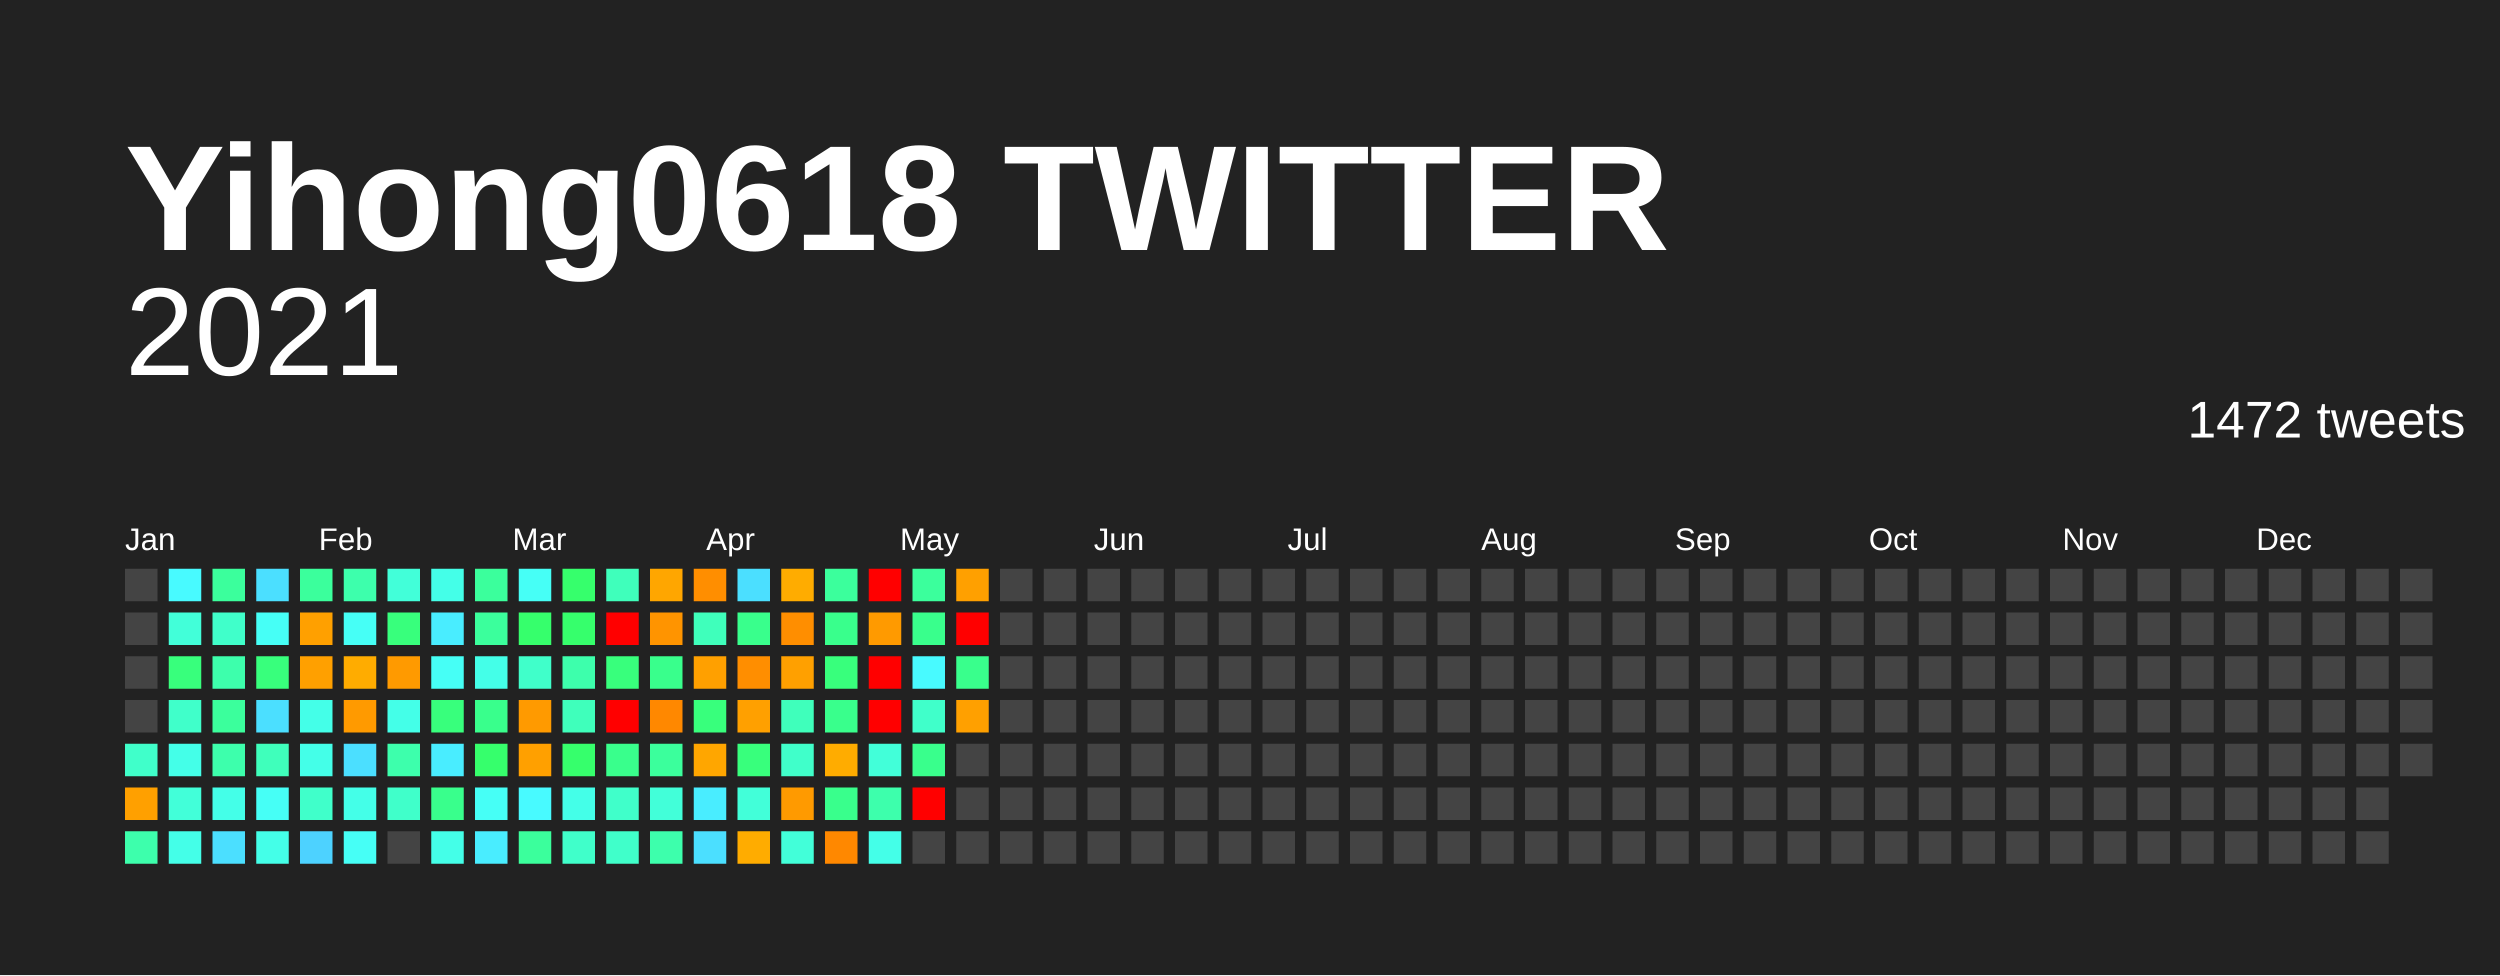
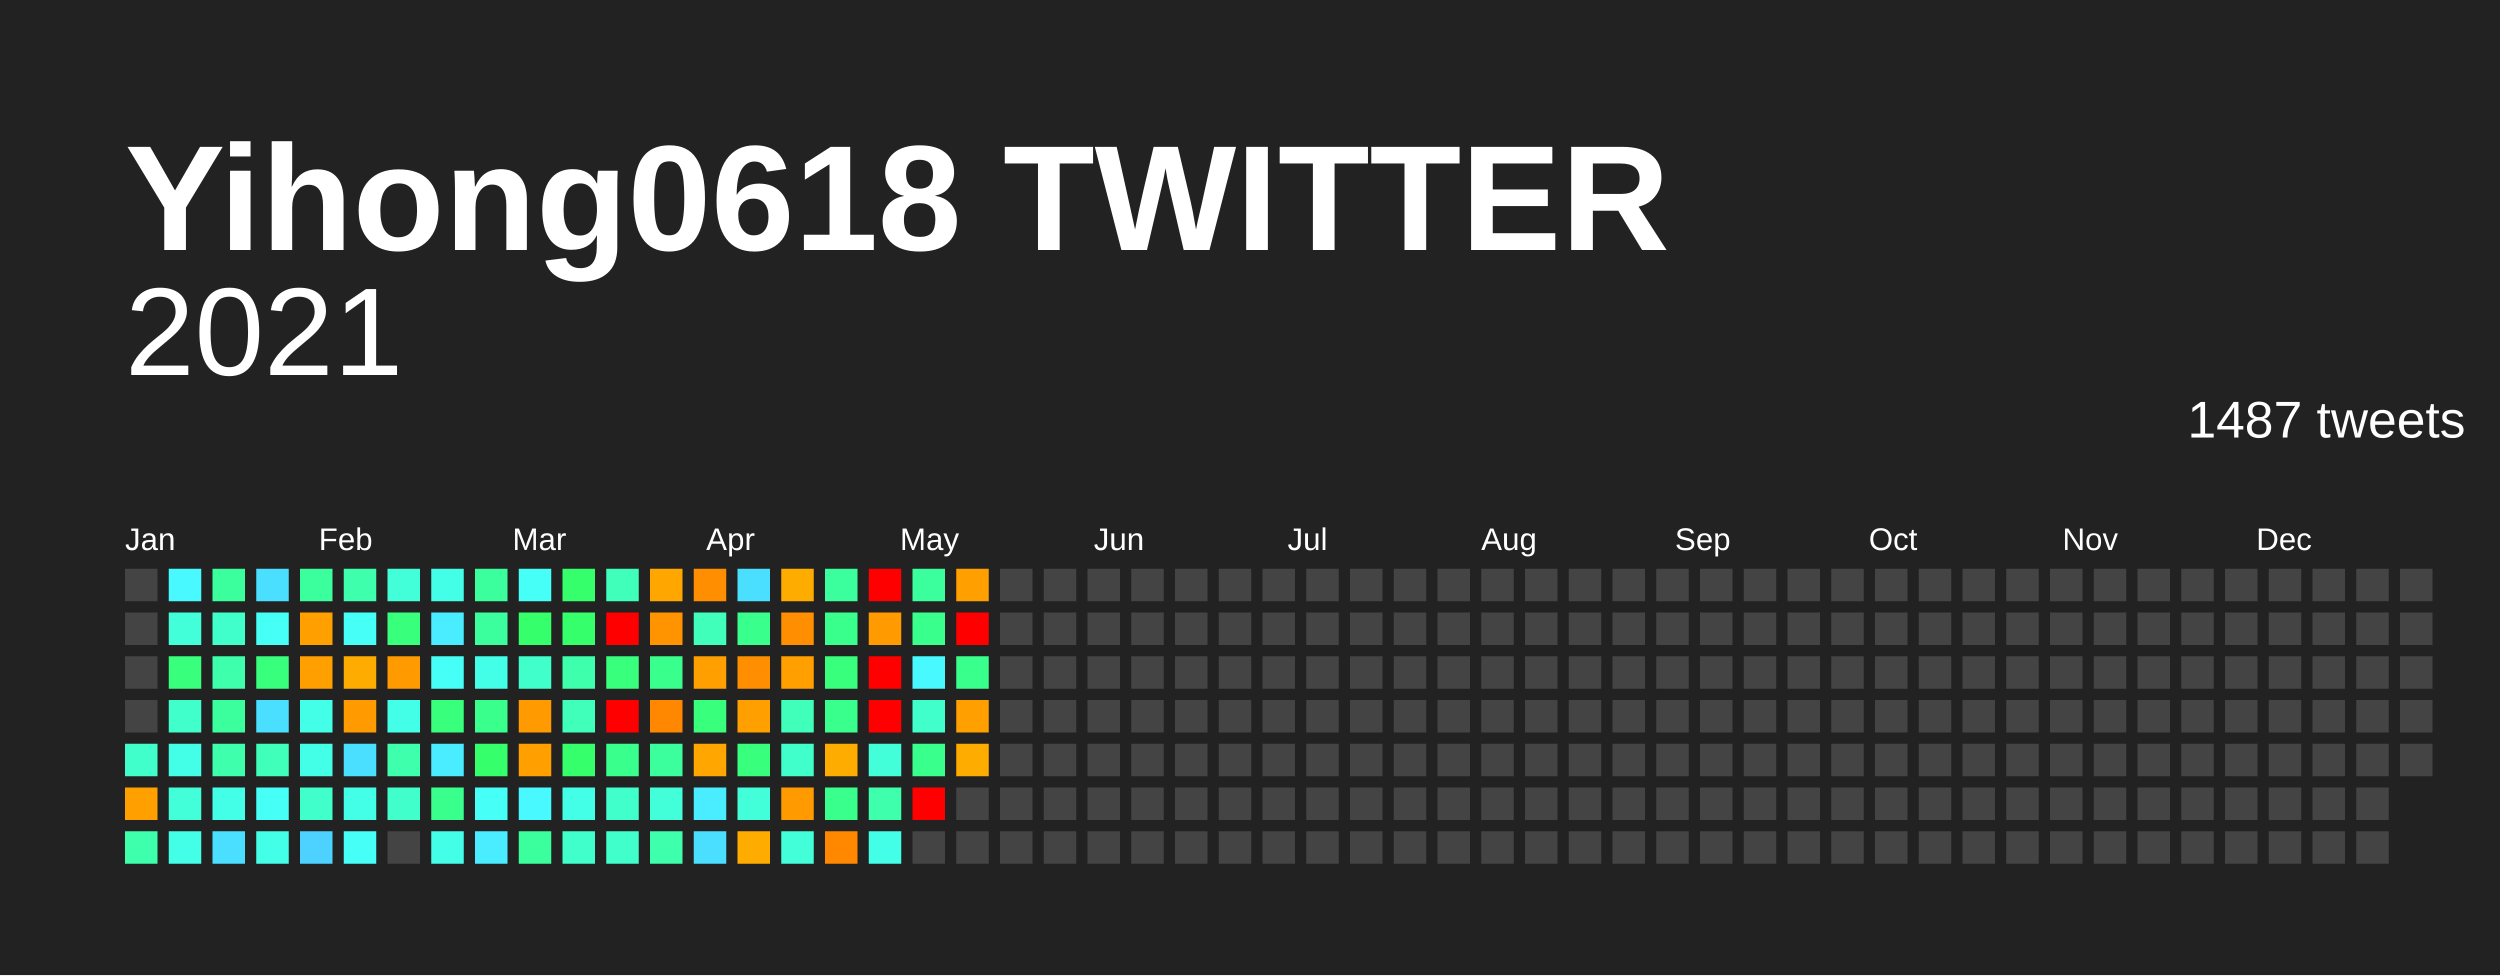
<svg xmlns="http://www.w3.org/2000/svg" baseProfile="full" height="78mm" version="1.1" viewBox="0,0,200,78" width="200mm">
  <defs />
  <rect fill="#222222" height="78" width="200" x="0" y="0" />
  <text fill="#FFFFFF" style="font-size:12px; font-family:Arial; font-weight:bold;" x="10" y="20">Yihong0618 TWITTER</text>
  <text alignment-baseline="hanging" fill="#FFFFFF" style="font-size:10.0px; font-family:Arial;" x="10" y="30">2021</text>
-   <text alignment-baseline="hanging" fill="#FFFFFF" style="font-size:4.125px; font-family:Arial;" x="175" y="35">1472 tweets</text>
+   <text alignment-baseline="hanging" fill="#FFFFFF" style="font-size:4.125px; font-family:Arial;" x="175" y="35">1487 tweets</text>
  <text fill="#FFFFFF" style="font-size:2.5px; font-family:Arial" x="10.0" y="44">Jan</text>
  <text fill="#FFFFFF" style="font-size:2.5px; font-family:Arial" x="25.5" y="44">Feb</text>
  <text fill="#FFFFFF" style="font-size:2.5px; font-family:Arial" x="41.0" y="44">Mar</text>
  <text fill="#FFFFFF" style="font-size:2.5px; font-family:Arial" x="56.5" y="44">Apr</text>
  <text fill="#FFFFFF" style="font-size:2.5px; font-family:Arial" x="72.0" y="44">May</text>
  <text fill="#FFFFFF" style="font-size:2.5px; font-family:Arial" x="87.5" y="44">Jun</text>
  <text fill="#FFFFFF" style="font-size:2.5px; font-family:Arial" x="103.0" y="44">Jul</text>
  <text fill="#FFFFFF" style="font-size:2.5px; font-family:Arial" x="118.5" y="44">Aug</text>
  <text fill="#FFFFFF" style="font-size:2.5px; font-family:Arial" x="134.0" y="44">Sep</text>
  <text fill="#FFFFFF" style="font-size:2.5px; font-family:Arial" x="149.5" y="44">Oct</text>
  <text fill="#FFFFFF" style="font-size:2.5px; font-family:Arial" x="165.0" y="44">Nov</text>
  <text fill="#FFFFFF" style="font-size:2.5px; font-family:Arial" x="180.5" y="44">Dec</text>
  <rect fill="#444444" height="2.6" width="2.6" x="10.0" y="45.5" />
  <rect fill="#444444" height="2.6" width="2.6" x="10.0" y="49.0" />
  <rect fill="#444444" height="2.6" width="2.6" x="10.0" y="52.5" />
  <rect fill="#444444" height="2.6" width="2.6" x="10.0" y="56.0" />
  <rect fill="#40ffca" height="2.6" width="2.6" x="10.0" y="59.5" />
  <rect fill="#ffa000" height="2.6" width="2.6" x="10.0" y="63.0" />
  <rect fill="#3dffac" height="2.6" width="2.6" x="10.0" y="66.5" />
  <rect fill="#48faff" height="2.6" width="2.6" x="13.5" y="45.5" />
  <rect fill="#42ffd9" height="2.6" width="2.6" x="13.5" y="49.0" />
  <rect fill="#38ff7c" height="2.6" width="2.6" x="13.5" y="52.5" />
  <rect fill="#40ffca" height="2.6" width="2.6" x="13.5" y="56.0" />
  <rect fill="#44ffe8" height="2.6" width="2.6" x="13.5" y="59.5" />
  <rect fill="#42ffd9" height="2.6" width="2.6" x="13.5" y="63.0" />
  <rect fill="#44ffe8" height="2.6" width="2.6" x="13.5" y="66.5" />
  <rect fill="#3bff9c" height="2.6" width="2.6" x="17.0" y="45.5" />
  <rect fill="#40ffca" height="2.6" width="2.6" x="17.0" y="49.0" />
  <rect fill="#3dffac" height="2.6" width="2.6" x="17.0" y="52.5" />
  <rect fill="#3bff9c" height="2.6" width="2.6" x="17.0" y="56.0" />
  <rect fill="#3dffac" height="2.6" width="2.6" x="17.0" y="59.5" />
  <rect fill="#44ffe8" height="2.6" width="2.6" x="17.0" y="63.0" />
  <rect fill="#4bdfff" height="2.6" width="2.6" x="17.0" y="66.5" />
  <rect fill="#4bdfff" height="2.6" width="2.6" x="20.5" y="45.5" />
  <rect fill="#46fff6" height="2.6" width="2.6" x="20.5" y="49.0" />
  <rect fill="#38ff7c" height="2.6" width="2.6" x="20.5" y="52.5" />
  <rect fill="#4bdfff" height="2.6" width="2.6" x="20.5" y="56.0" />
  <rect fill="#3fffbb" height="2.6" width="2.6" x="20.5" y="59.5" />
  <rect fill="#46fff6" height="2.6" width="2.6" x="20.5" y="63.0" />
  <rect fill="#44ffe8" height="2.6" width="2.6" x="20.5" y="66.5" />
  <rect fill="#3bff9c" height="2.6" width="2.6" x="24.0" y="45.5" />
  <rect fill="#ffa000" height="2.6" width="2.6" x="24.0" y="49.0" />
  <rect fill="#ffa000" height="2.6" width="2.6" x="24.0" y="52.5" />
  <rect fill="#44ffe8" height="2.6" width="2.6" x="24.0" y="56.0" />
  <rect fill="#44ffe8" height="2.6" width="2.6" x="24.0" y="59.5" />
  <rect fill="#40ffca" height="2.6" width="2.6" x="24.0" y="63.0" />
  <rect fill="#4dd2ff" height="2.6" width="2.6" x="24.0" y="66.5" />
  <rect fill="#3dffac" height="2.6" width="2.6" x="27.5" y="45.5" />
  <rect fill="#46fff6" height="2.6" width="2.6" x="27.5" y="49.0" />
  <rect fill="#ffac00" height="2.6" width="2.6" x="27.5" y="52.5" />
  <rect fill="#ff9a00" height="2.6" width="2.6" x="27.5" y="56.0" />
  <rect fill="#4bdfff" height="2.6" width="2.6" x="27.5" y="59.5" />
  <rect fill="#44ffe8" height="2.6" width="2.6" x="27.5" y="63.0" />
  <rect fill="#46fff6" height="2.6" width="2.6" x="27.5" y="66.5" />
  <rect fill="#42ffd9" height="2.6" width="2.6" x="31.0" y="45.5" />
  <rect fill="#38ff7c" height="2.6" width="2.6" x="31.0" y="49.0" />
  <rect fill="#ff9a00" height="2.6" width="2.6" x="31.0" y="52.5" />
  <rect fill="#44ffe8" height="2.6" width="2.6" x="31.0" y="56.0" />
  <rect fill="#3dffac" height="2.6" width="2.6" x="31.0" y="59.5" />
  <rect fill="#40ffca" height="2.6" width="2.6" x="31.0" y="63.0" />
  <rect fill="#444444" height="2.6" width="2.6" x="31.0" y="66.5" />
  <rect fill="#44ffe8" height="2.6" width="2.6" x="34.5" y="45.5" />
  <rect fill="#49edff" height="2.6" width="2.6" x="34.5" y="49.0" />
  <rect fill="#46fff6" height="2.6" width="2.6" x="34.5" y="52.5" />
  <rect fill="#38ff7c" height="2.6" width="2.6" x="34.5" y="56.0" />
  <rect fill="#49edff" height="2.6" width="2.6" x="34.5" y="59.5" />
  <rect fill="#39ff8c" height="2.6" width="2.6" x="34.5" y="63.0" />
  <rect fill="#44ffe8" height="2.6" width="2.6" x="34.5" y="66.5" />
  <rect fill="#3bff9c" height="2.6" width="2.6" x="38.0" y="45.5" />
  <rect fill="#3bff9c" height="2.6" width="2.6" x="38.0" y="49.0" />
  <rect fill="#44ffe8" height="2.6" width="2.6" x="38.0" y="52.5" />
  <rect fill="#39ff8c" height="2.6" width="2.6" x="38.0" y="56.0" />
  <rect fill="#36ff6c" height="2.6" width="2.6" x="38.0" y="59.5" />
  <rect fill="#46fff6" height="2.6" width="2.6" x="38.0" y="63.0" />
  <rect fill="#49edff" height="2.6" width="2.6" x="38.0" y="66.5" />
  <rect fill="#46fff6" height="2.6" width="2.6" x="41.5" y="45.5" />
  <rect fill="#36ff6c" height="2.6" width="2.6" x="41.5" y="49.0" />
  <rect fill="#40ffca" height="2.6" width="2.6" x="41.5" y="52.5" />
  <rect fill="#ff9a00" height="2.6" width="2.6" x="41.5" y="56.0" />
  <rect fill="#ffa000" height="2.6" width="2.6" x="41.5" y="59.5" />
  <rect fill="#48faff" height="2.6" width="2.6" x="41.5" y="63.0" />
  <rect fill="#3bff9c" height="2.6" width="2.6" x="41.5" y="66.5" />
  <rect fill="#36ff6c" height="2.6" width="2.6" x="45.0" y="45.5" />
  <rect fill="#36ff6c" height="2.6" width="2.6" x="45.0" y="49.0" />
  <rect fill="#3dffac" height="2.6" width="2.6" x="45.0" y="52.5" />
  <rect fill="#3fffbb" height="2.6" width="2.6" x="45.0" y="56.0" />
  <rect fill="#36ff6c" height="2.6" width="2.6" x="45.0" y="59.5" />
  <rect fill="#44ffe8" height="2.6" width="2.6" x="45.0" y="63.0" />
  <rect fill="#40ffca" height="2.6" width="2.6" x="45.0" y="66.5" />
  <rect fill="#3fffbb" height="2.6" width="2.6" x="48.5" y="45.5" />
  <rect fill="red" height="2.6" width="2.6" x="48.5" y="49.0" />
  <rect fill="#38ff7c" height="2.6" width="2.6" x="48.5" y="52.5" />
  <rect fill="red" height="2.6" width="2.6" x="48.5" y="56.0" />
  <rect fill="#39ff8c" height="2.6" width="2.6" x="48.5" y="59.5" />
  <rect fill="#40ffca" height="2.6" width="2.6" x="48.5" y="63.0" />
  <rect fill="#40ffca" height="2.6" width="2.6" x="48.5" y="66.5" />
  <rect fill="#ffa600" height="2.6" width="2.6" x="52.0" y="45.5" />
  <rect fill="#ff9400" height="2.6" width="2.6" x="52.0" y="49.0" />
  <rect fill="#39ff8c" height="2.6" width="2.6" x="52.0" y="52.5" />
  <rect fill="#ff8800" height="2.6" width="2.6" x="52.0" y="56.0" />
  <rect fill="#3bff9c" height="2.6" width="2.6" x="52.0" y="59.5" />
  <rect fill="#42ffd9" height="2.6" width="2.6" x="52.0" y="63.0" />
  <rect fill="#3dffac" height="2.6" width="2.6" x="52.0" y="66.5" />
  <rect fill="#ff8e00" height="2.6" width="2.6" x="55.5" y="45.5" />
  <rect fill="#3fffbb" height="2.6" width="2.6" x="55.5" y="49.0" />
  <rect fill="#ffa000" height="2.6" width="2.6" x="55.5" y="52.5" />
  <rect fill="#38ff7c" height="2.6" width="2.6" x="55.5" y="56.0" />
  <rect fill="#ffa600" height="2.6" width="2.6" x="55.5" y="59.5" />
  <rect fill="#49edff" height="2.6" width="2.6" x="55.5" y="63.0" />
  <rect fill="#4bdfff" height="2.6" width="2.6" x="55.5" y="66.5" />
  <rect fill="#4bdfff" height="2.6" width="2.6" x="59.0" y="45.5" />
  <rect fill="#39ff8c" height="2.6" width="2.6" x="59.0" y="49.0" />
  <rect fill="#ff8e00" height="2.6" width="2.6" x="59.0" y="52.5" />
  <rect fill="#ffa000" height="2.6" width="2.6" x="59.0" y="56.0" />
  <rect fill="#38ff7c" height="2.6" width="2.6" x="59.0" y="59.5" />
  <rect fill="#42ffd9" height="2.6" width="2.6" x="59.0" y="63.0" />
  <rect fill="#ffac00" height="2.6" width="2.6" x="59.0" y="66.5" />
  <rect fill="#ffac00" height="2.6" width="2.6" x="62.5" y="45.5" />
  <rect fill="#ff8e00" height="2.6" width="2.6" x="62.5" y="49.0" />
  <rect fill="#ffa000" height="2.6" width="2.6" x="62.5" y="52.5" />
  <rect fill="#3fffbb" height="2.6" width="2.6" x="62.5" y="56.0" />
  <rect fill="#40ffca" height="2.6" width="2.6" x="62.5" y="59.5" />
  <rect fill="#ff9a00" height="2.6" width="2.6" x="62.5" y="63.0" />
  <rect fill="#42ffd9" height="2.6" width="2.6" x="62.5" y="66.5" />
  <rect fill="#3bff9c" height="2.6" width="2.6" x="66.0" y="45.5" />
  <rect fill="#39ff8c" height="2.6" width="2.6" x="66.0" y="49.0" />
  <rect fill="#38ff7c" height="2.6" width="2.6" x="66.0" y="52.5" />
  <rect fill="#39ff8c" height="2.6" width="2.6" x="66.0" y="56.0" />
  <rect fill="#ffac00" height="2.6" width="2.6" x="66.0" y="59.5" />
  <rect fill="#39ff8c" height="2.6" width="2.6" x="66.0" y="63.0" />
  <rect fill="#ff8800" height="2.6" width="2.6" x="66.0" y="66.5" />
  <rect fill="red" height="2.6" width="2.6" x="69.5" y="45.5" />
  <rect fill="#ff9a00" height="2.6" width="2.6" x="69.5" y="49.0" />
  <rect fill="red" height="2.6" width="2.6" x="69.5" y="52.5" />
  <rect fill="red" height="2.6" width="2.6" x="69.5" y="56.0" />
  <rect fill="#42ffd9" height="2.6" width="2.6" x="69.5" y="59.5" />
  <rect fill="#3dffac" height="2.6" width="2.6" x="69.5" y="63.0" />
  <rect fill="#44ffe8" height="2.6" width="2.6" x="69.5" y="66.5" />
  <rect fill="#3bff9c" height="2.6" width="2.6" x="73.0" y="45.5" />
  <rect fill="#39ff8c" height="2.6" width="2.6" x="73.0" y="49.0" />
  <rect fill="#48faff" height="2.6" width="2.6" x="73.0" y="52.5" />
  <rect fill="#40ffca" height="2.6" width="2.6" x="73.0" y="56.0" />
  <rect fill="#39ff8c" height="2.6" width="2.6" x="73.0" y="59.5" />
  <rect fill="red" height="2.6" width="2.6" x="73.0" y="63.0" />
  <rect fill="#444444" height="2.6" width="2.6" x="73.0" y="66.5" />
  <rect fill="#ffa000" height="2.6" width="2.6" x="76.5" y="45.5" />
  <rect fill="red" height="2.6" width="2.6" x="76.5" y="49.0" />
  <rect fill="#39ff8c" height="2.6" width="2.6" x="76.5" y="52.5" />
  <rect fill="#ffa000" height="2.6" width="2.6" x="76.5" y="56.0" />
-   <rect fill="#444444" height="2.6" width="2.6" x="76.5" y="59.5" />
+   <rect fill="#ffac00" height="2.6" width="2.6" x="76.5" y="59.5" />
  <rect fill="#444444" height="2.6" width="2.6" x="76.5" y="63.0" />
  <rect fill="#444444" height="2.6" width="2.6" x="76.5" y="66.5" />
  <rect fill="#444444" height="2.6" width="2.6" x="80.0" y="45.5" />
  <rect fill="#444444" height="2.6" width="2.6" x="80.0" y="49.0" />
  <rect fill="#444444" height="2.6" width="2.6" x="80.0" y="52.5" />
  <rect fill="#444444" height="2.6" width="2.6" x="80.0" y="56.0" />
  <rect fill="#444444" height="2.6" width="2.6" x="80.0" y="59.5" />
  <rect fill="#444444" height="2.6" width="2.6" x="80.0" y="63.0" />
  <rect fill="#444444" height="2.6" width="2.6" x="80.0" y="66.5" />
  <rect fill="#444444" height="2.6" width="2.6" x="83.5" y="45.5" />
  <rect fill="#444444" height="2.6" width="2.6" x="83.5" y="49.0" />
  <rect fill="#444444" height="2.6" width="2.6" x="83.5" y="52.5" />
  <rect fill="#444444" height="2.6" width="2.6" x="83.5" y="56.0" />
  <rect fill="#444444" height="2.6" width="2.6" x="83.5" y="59.5" />
  <rect fill="#444444" height="2.6" width="2.6" x="83.5" y="63.0" />
  <rect fill="#444444" height="2.6" width="2.6" x="83.5" y="66.5" />
  <rect fill="#444444" height="2.6" width="2.6" x="87.0" y="45.5" />
  <rect fill="#444444" height="2.6" width="2.6" x="87.0" y="49.0" />
  <rect fill="#444444" height="2.6" width="2.6" x="87.0" y="52.5" />
  <rect fill="#444444" height="2.6" width="2.6" x="87.0" y="56.0" />
  <rect fill="#444444" height="2.6" width="2.6" x="87.0" y="59.5" />
  <rect fill="#444444" height="2.6" width="2.6" x="87.0" y="63.0" />
  <rect fill="#444444" height="2.6" width="2.6" x="87.0" y="66.5" />
  <rect fill="#444444" height="2.6" width="2.6" x="90.5" y="45.5" />
  <rect fill="#444444" height="2.6" width="2.6" x="90.5" y="49.0" />
  <rect fill="#444444" height="2.6" width="2.6" x="90.5" y="52.5" />
  <rect fill="#444444" height="2.6" width="2.6" x="90.5" y="56.0" />
  <rect fill="#444444" height="2.6" width="2.6" x="90.5" y="59.5" />
  <rect fill="#444444" height="2.6" width="2.6" x="90.5" y="63.0" />
  <rect fill="#444444" height="2.6" width="2.6" x="90.5" y="66.5" />
  <rect fill="#444444" height="2.6" width="2.6" x="94.0" y="45.5" />
  <rect fill="#444444" height="2.6" width="2.6" x="94.0" y="49.0" />
  <rect fill="#444444" height="2.6" width="2.6" x="94.0" y="52.5" />
  <rect fill="#444444" height="2.6" width="2.6" x="94.0" y="56.0" />
  <rect fill="#444444" height="2.6" width="2.6" x="94.0" y="59.5" />
  <rect fill="#444444" height="2.6" width="2.6" x="94.0" y="63.0" />
  <rect fill="#444444" height="2.6" width="2.6" x="94.0" y="66.5" />
  <rect fill="#444444" height="2.6" width="2.6" x="97.5" y="45.5" />
  <rect fill="#444444" height="2.6" width="2.6" x="97.5" y="49.0" />
  <rect fill="#444444" height="2.6" width="2.6" x="97.5" y="52.5" />
  <rect fill="#444444" height="2.6" width="2.6" x="97.5" y="56.0" />
  <rect fill="#444444" height="2.6" width="2.6" x="97.5" y="59.5" />
  <rect fill="#444444" height="2.6" width="2.6" x="97.5" y="63.0" />
  <rect fill="#444444" height="2.6" width="2.6" x="97.5" y="66.5" />
  <rect fill="#444444" height="2.6" width="2.6" x="101.0" y="45.5" />
  <rect fill="#444444" height="2.6" width="2.6" x="101.0" y="49.0" />
  <rect fill="#444444" height="2.6" width="2.6" x="101.0" y="52.5" />
  <rect fill="#444444" height="2.6" width="2.6" x="101.0" y="56.0" />
  <rect fill="#444444" height="2.6" width="2.6" x="101.0" y="59.5" />
  <rect fill="#444444" height="2.6" width="2.6" x="101.0" y="63.0" />
  <rect fill="#444444" height="2.6" width="2.6" x="101.0" y="66.5" />
  <rect fill="#444444" height="2.6" width="2.6" x="104.5" y="45.5" />
  <rect fill="#444444" height="2.6" width="2.6" x="104.5" y="49.0" />
  <rect fill="#444444" height="2.6" width="2.6" x="104.5" y="52.5" />
  <rect fill="#444444" height="2.6" width="2.6" x="104.5" y="56.0" />
  <rect fill="#444444" height="2.6" width="2.6" x="104.5" y="59.5" />
  <rect fill="#444444" height="2.6" width="2.6" x="104.5" y="63.0" />
  <rect fill="#444444" height="2.6" width="2.6" x="104.5" y="66.5" />
  <rect fill="#444444" height="2.6" width="2.6" x="108.0" y="45.5" />
  <rect fill="#444444" height="2.6" width="2.6" x="108.0" y="49.0" />
  <rect fill="#444444" height="2.6" width="2.6" x="108.0" y="52.5" />
  <rect fill="#444444" height="2.6" width="2.6" x="108.0" y="56.0" />
  <rect fill="#444444" height="2.6" width="2.6" x="108.0" y="59.5" />
  <rect fill="#444444" height="2.6" width="2.6" x="108.0" y="63.0" />
  <rect fill="#444444" height="2.6" width="2.6" x="108.0" y="66.5" />
  <rect fill="#444444" height="2.6" width="2.6" x="111.5" y="45.5" />
  <rect fill="#444444" height="2.6" width="2.6" x="111.5" y="49.0" />
  <rect fill="#444444" height="2.6" width="2.6" x="111.5" y="52.5" />
  <rect fill="#444444" height="2.6" width="2.6" x="111.5" y="56.0" />
  <rect fill="#444444" height="2.6" width="2.6" x="111.5" y="59.5" />
  <rect fill="#444444" height="2.6" width="2.6" x="111.5" y="63.0" />
  <rect fill="#444444" height="2.6" width="2.6" x="111.5" y="66.5" />
  <rect fill="#444444" height="2.6" width="2.6" x="115.0" y="45.5" />
  <rect fill="#444444" height="2.6" width="2.6" x="115.0" y="49.0" />
  <rect fill="#444444" height="2.6" width="2.6" x="115.0" y="52.5" />
  <rect fill="#444444" height="2.6" width="2.6" x="115.0" y="56.0" />
  <rect fill="#444444" height="2.6" width="2.6" x="115.0" y="59.5" />
  <rect fill="#444444" height="2.6" width="2.6" x="115.0" y="63.0" />
  <rect fill="#444444" height="2.6" width="2.6" x="115.0" y="66.5" />
  <rect fill="#444444" height="2.6" width="2.6" x="118.5" y="45.5" />
  <rect fill="#444444" height="2.6" width="2.6" x="118.5" y="49.0" />
  <rect fill="#444444" height="2.6" width="2.6" x="118.5" y="52.5" />
  <rect fill="#444444" height="2.6" width="2.6" x="118.5" y="56.0" />
  <rect fill="#444444" height="2.6" width="2.6" x="118.5" y="59.5" />
  <rect fill="#444444" height="2.6" width="2.6" x="118.5" y="63.0" />
  <rect fill="#444444" height="2.6" width="2.6" x="118.5" y="66.5" />
  <rect fill="#444444" height="2.6" width="2.6" x="122.0" y="45.5" />
  <rect fill="#444444" height="2.6" width="2.6" x="122.0" y="49.0" />
  <rect fill="#444444" height="2.6" width="2.6" x="122.0" y="52.5" />
  <rect fill="#444444" height="2.6" width="2.6" x="122.0" y="56.0" />
  <rect fill="#444444" height="2.6" width="2.6" x="122.0" y="59.5" />
  <rect fill="#444444" height="2.6" width="2.6" x="122.0" y="63.0" />
  <rect fill="#444444" height="2.6" width="2.6" x="122.0" y="66.5" />
  <rect fill="#444444" height="2.6" width="2.6" x="125.5" y="45.5" />
  <rect fill="#444444" height="2.6" width="2.6" x="125.5" y="49.0" />
  <rect fill="#444444" height="2.6" width="2.6" x="125.5" y="52.5" />
  <rect fill="#444444" height="2.6" width="2.6" x="125.5" y="56.0" />
  <rect fill="#444444" height="2.6" width="2.6" x="125.5" y="59.5" />
  <rect fill="#444444" height="2.6" width="2.6" x="125.5" y="63.0" />
  <rect fill="#444444" height="2.6" width="2.6" x="125.5" y="66.5" />
  <rect fill="#444444" height="2.6" width="2.6" x="129.0" y="45.5" />
  <rect fill="#444444" height="2.6" width="2.6" x="129.0" y="49.0" />
  <rect fill="#444444" height="2.6" width="2.6" x="129.0" y="52.5" />
  <rect fill="#444444" height="2.6" width="2.6" x="129.0" y="56.0" />
  <rect fill="#444444" height="2.6" width="2.6" x="129.0" y="59.5" />
  <rect fill="#444444" height="2.6" width="2.6" x="129.0" y="63.0" />
  <rect fill="#444444" height="2.6" width="2.6" x="129.0" y="66.5" />
  <rect fill="#444444" height="2.6" width="2.6" x="132.5" y="45.5" />
  <rect fill="#444444" height="2.6" width="2.6" x="132.5" y="49.0" />
  <rect fill="#444444" height="2.6" width="2.6" x="132.5" y="52.5" />
  <rect fill="#444444" height="2.6" width="2.6" x="132.5" y="56.0" />
  <rect fill="#444444" height="2.6" width="2.6" x="132.5" y="59.5" />
  <rect fill="#444444" height="2.6" width="2.6" x="132.5" y="63.0" />
  <rect fill="#444444" height="2.6" width="2.6" x="132.5" y="66.5" />
  <rect fill="#444444" height="2.6" width="2.6" x="136.0" y="45.5" />
  <rect fill="#444444" height="2.6" width="2.6" x="136.0" y="49.0" />
  <rect fill="#444444" height="2.6" width="2.6" x="136.0" y="52.5" />
  <rect fill="#444444" height="2.6" width="2.6" x="136.0" y="56.0" />
  <rect fill="#444444" height="2.6" width="2.6" x="136.0" y="59.5" />
  <rect fill="#444444" height="2.6" width="2.6" x="136.0" y="63.0" />
  <rect fill="#444444" height="2.6" width="2.6" x="136.0" y="66.5" />
  <rect fill="#444444" height="2.6" width="2.6" x="139.5" y="45.5" />
  <rect fill="#444444" height="2.6" width="2.6" x="139.5" y="49.0" />
  <rect fill="#444444" height="2.6" width="2.6" x="139.5" y="52.5" />
  <rect fill="#444444" height="2.6" width="2.6" x="139.5" y="56.0" />
  <rect fill="#444444" height="2.6" width="2.6" x="139.5" y="59.5" />
  <rect fill="#444444" height="2.6" width="2.6" x="139.5" y="63.0" />
  <rect fill="#444444" height="2.6" width="2.6" x="139.5" y="66.5" />
  <rect fill="#444444" height="2.6" width="2.6" x="143.0" y="45.5" />
  <rect fill="#444444" height="2.6" width="2.6" x="143.0" y="49.0" />
  <rect fill="#444444" height="2.6" width="2.6" x="143.0" y="52.5" />
  <rect fill="#444444" height="2.6" width="2.6" x="143.0" y="56.0" />
  <rect fill="#444444" height="2.6" width="2.6" x="143.0" y="59.5" />
  <rect fill="#444444" height="2.6" width="2.6" x="143.0" y="63.0" />
  <rect fill="#444444" height="2.6" width="2.6" x="143.0" y="66.5" />
  <rect fill="#444444" height="2.6" width="2.6" x="146.5" y="45.5" />
  <rect fill="#444444" height="2.6" width="2.6" x="146.5" y="49.0" />
  <rect fill="#444444" height="2.6" width="2.6" x="146.5" y="52.5" />
  <rect fill="#444444" height="2.6" width="2.6" x="146.5" y="56.0" />
  <rect fill="#444444" height="2.6" width="2.6" x="146.5" y="59.5" />
  <rect fill="#444444" height="2.6" width="2.6" x="146.5" y="63.0" />
  <rect fill="#444444" height="2.6" width="2.6" x="146.5" y="66.5" />
  <rect fill="#444444" height="2.6" width="2.6" x="150.0" y="45.5" />
  <rect fill="#444444" height="2.6" width="2.6" x="150.0" y="49.0" />
  <rect fill="#444444" height="2.6" width="2.6" x="150.0" y="52.5" />
  <rect fill="#444444" height="2.6" width="2.6" x="150.0" y="56.0" />
  <rect fill="#444444" height="2.6" width="2.6" x="150.0" y="59.5" />
  <rect fill="#444444" height="2.6" width="2.6" x="150.0" y="63.0" />
  <rect fill="#444444" height="2.6" width="2.6" x="150.0" y="66.5" />
  <rect fill="#444444" height="2.6" width="2.6" x="153.5" y="45.5" />
  <rect fill="#444444" height="2.6" width="2.6" x="153.5" y="49.0" />
  <rect fill="#444444" height="2.6" width="2.6" x="153.5" y="52.5" />
  <rect fill="#444444" height="2.6" width="2.6" x="153.5" y="56.0" />
  <rect fill="#444444" height="2.6" width="2.6" x="153.5" y="59.5" />
  <rect fill="#444444" height="2.6" width="2.6" x="153.5" y="63.0" />
  <rect fill="#444444" height="2.6" width="2.6" x="153.5" y="66.5" />
  <rect fill="#444444" height="2.6" width="2.6" x="157.0" y="45.5" />
  <rect fill="#444444" height="2.6" width="2.6" x="157.0" y="49.0" />
  <rect fill="#444444" height="2.6" width="2.6" x="157.0" y="52.5" />
  <rect fill="#444444" height="2.6" width="2.6" x="157.0" y="56.0" />
  <rect fill="#444444" height="2.6" width="2.6" x="157.0" y="59.5" />
  <rect fill="#444444" height="2.6" width="2.6" x="157.0" y="63.0" />
  <rect fill="#444444" height="2.6" width="2.6" x="157.0" y="66.5" />
  <rect fill="#444444" height="2.6" width="2.6" x="160.5" y="45.5" />
  <rect fill="#444444" height="2.6" width="2.6" x="160.5" y="49.0" />
  <rect fill="#444444" height="2.6" width="2.6" x="160.5" y="52.5" />
  <rect fill="#444444" height="2.6" width="2.6" x="160.5" y="56.0" />
  <rect fill="#444444" height="2.6" width="2.6" x="160.5" y="59.5" />
  <rect fill="#444444" height="2.6" width="2.6" x="160.5" y="63.0" />
  <rect fill="#444444" height="2.6" width="2.6" x="160.5" y="66.5" />
  <rect fill="#444444" height="2.6" width="2.6" x="164.0" y="45.5" />
  <rect fill="#444444" height="2.6" width="2.6" x="164.0" y="49.0" />
  <rect fill="#444444" height="2.6" width="2.6" x="164.0" y="52.5" />
  <rect fill="#444444" height="2.6" width="2.6" x="164.0" y="56.0" />
  <rect fill="#444444" height="2.6" width="2.6" x="164.0" y="59.5" />
  <rect fill="#444444" height="2.6" width="2.6" x="164.0" y="63.0" />
  <rect fill="#444444" height="2.6" width="2.6" x="164.0" y="66.5" />
  <rect fill="#444444" height="2.6" width="2.6" x="167.5" y="45.5" />
  <rect fill="#444444" height="2.6" width="2.6" x="167.5" y="49.0" />
  <rect fill="#444444" height="2.6" width="2.6" x="167.5" y="52.5" />
  <rect fill="#444444" height="2.6" width="2.6" x="167.5" y="56.0" />
  <rect fill="#444444" height="2.6" width="2.6" x="167.5" y="59.5" />
  <rect fill="#444444" height="2.6" width="2.6" x="167.5" y="63.0" />
  <rect fill="#444444" height="2.6" width="2.6" x="167.5" y="66.5" />
  <rect fill="#444444" height="2.6" width="2.6" x="171.0" y="45.5" />
  <rect fill="#444444" height="2.6" width="2.6" x="171.0" y="49.0" />
  <rect fill="#444444" height="2.6" width="2.6" x="171.0" y="52.5" />
  <rect fill="#444444" height="2.6" width="2.6" x="171.0" y="56.0" />
  <rect fill="#444444" height="2.6" width="2.6" x="171.0" y="59.5" />
  <rect fill="#444444" height="2.6" width="2.6" x="171.0" y="63.0" />
  <rect fill="#444444" height="2.6" width="2.6" x="171.0" y="66.5" />
  <rect fill="#444444" height="2.6" width="2.6" x="174.5" y="45.5" />
  <rect fill="#444444" height="2.6" width="2.6" x="174.5" y="49.0" />
  <rect fill="#444444" height="2.6" width="2.6" x="174.5" y="52.5" />
  <rect fill="#444444" height="2.6" width="2.6" x="174.5" y="56.0" />
  <rect fill="#444444" height="2.6" width="2.6" x="174.5" y="59.5" />
  <rect fill="#444444" height="2.6" width="2.6" x="174.5" y="63.0" />
  <rect fill="#444444" height="2.6" width="2.6" x="174.5" y="66.5" />
  <rect fill="#444444" height="2.6" width="2.6" x="178.0" y="45.5" />
  <rect fill="#444444" height="2.6" width="2.6" x="178.0" y="49.0" />
  <rect fill="#444444" height="2.6" width="2.6" x="178.0" y="52.5" />
  <rect fill="#444444" height="2.6" width="2.6" x="178.0" y="56.0" />
  <rect fill="#444444" height="2.6" width="2.6" x="178.0" y="59.5" />
  <rect fill="#444444" height="2.6" width="2.6" x="178.0" y="63.0" />
  <rect fill="#444444" height="2.6" width="2.6" x="178.0" y="66.5" />
  <rect fill="#444444" height="2.6" width="2.6" x="181.5" y="45.5" />
  <rect fill="#444444" height="2.6" width="2.6" x="181.5" y="49.0" />
  <rect fill="#444444" height="2.6" width="2.6" x="181.5" y="52.5" />
  <rect fill="#444444" height="2.6" width="2.6" x="181.5" y="56.0" />
  <rect fill="#444444" height="2.6" width="2.6" x="181.5" y="59.5" />
  <rect fill="#444444" height="2.6" width="2.6" x="181.5" y="63.0" />
  <rect fill="#444444" height="2.6" width="2.6" x="181.5" y="66.5" />
  <rect fill="#444444" height="2.6" width="2.6" x="185.0" y="45.5" />
  <rect fill="#444444" height="2.6" width="2.6" x="185.0" y="49.0" />
  <rect fill="#444444" height="2.6" width="2.6" x="185.0" y="52.5" />
  <rect fill="#444444" height="2.6" width="2.6" x="185.0" y="56.0" />
  <rect fill="#444444" height="2.6" width="2.6" x="185.0" y="59.5" />
  <rect fill="#444444" height="2.6" width="2.6" x="185.0" y="63.0" />
  <rect fill="#444444" height="2.6" width="2.6" x="185.0" y="66.5" />
  <rect fill="#444444" height="2.6" width="2.6" x="188.5" y="45.5" />
  <rect fill="#444444" height="2.6" width="2.6" x="188.5" y="49.0" />
  <rect fill="#444444" height="2.6" width="2.6" x="188.5" y="52.5" />
  <rect fill="#444444" height="2.6" width="2.6" x="188.5" y="56.0" />
  <rect fill="#444444" height="2.6" width="2.6" x="188.5" y="59.5" />
  <rect fill="#444444" height="2.6" width="2.6" x="188.5" y="63.0" />
  <rect fill="#444444" height="2.6" width="2.6" x="188.5" y="66.5" />
  <rect fill="#444444" height="2.6" width="2.6" x="192.0" y="45.5" />
  <rect fill="#444444" height="2.6" width="2.6" x="192.0" y="49.0" />
  <rect fill="#444444" height="2.6" width="2.6" x="192.0" y="52.5" />
  <rect fill="#444444" height="2.6" width="2.6" x="192.0" y="56.0" />
  <rect fill="#444444" height="2.6" width="2.6" x="192.0" y="59.5" />
</svg>
